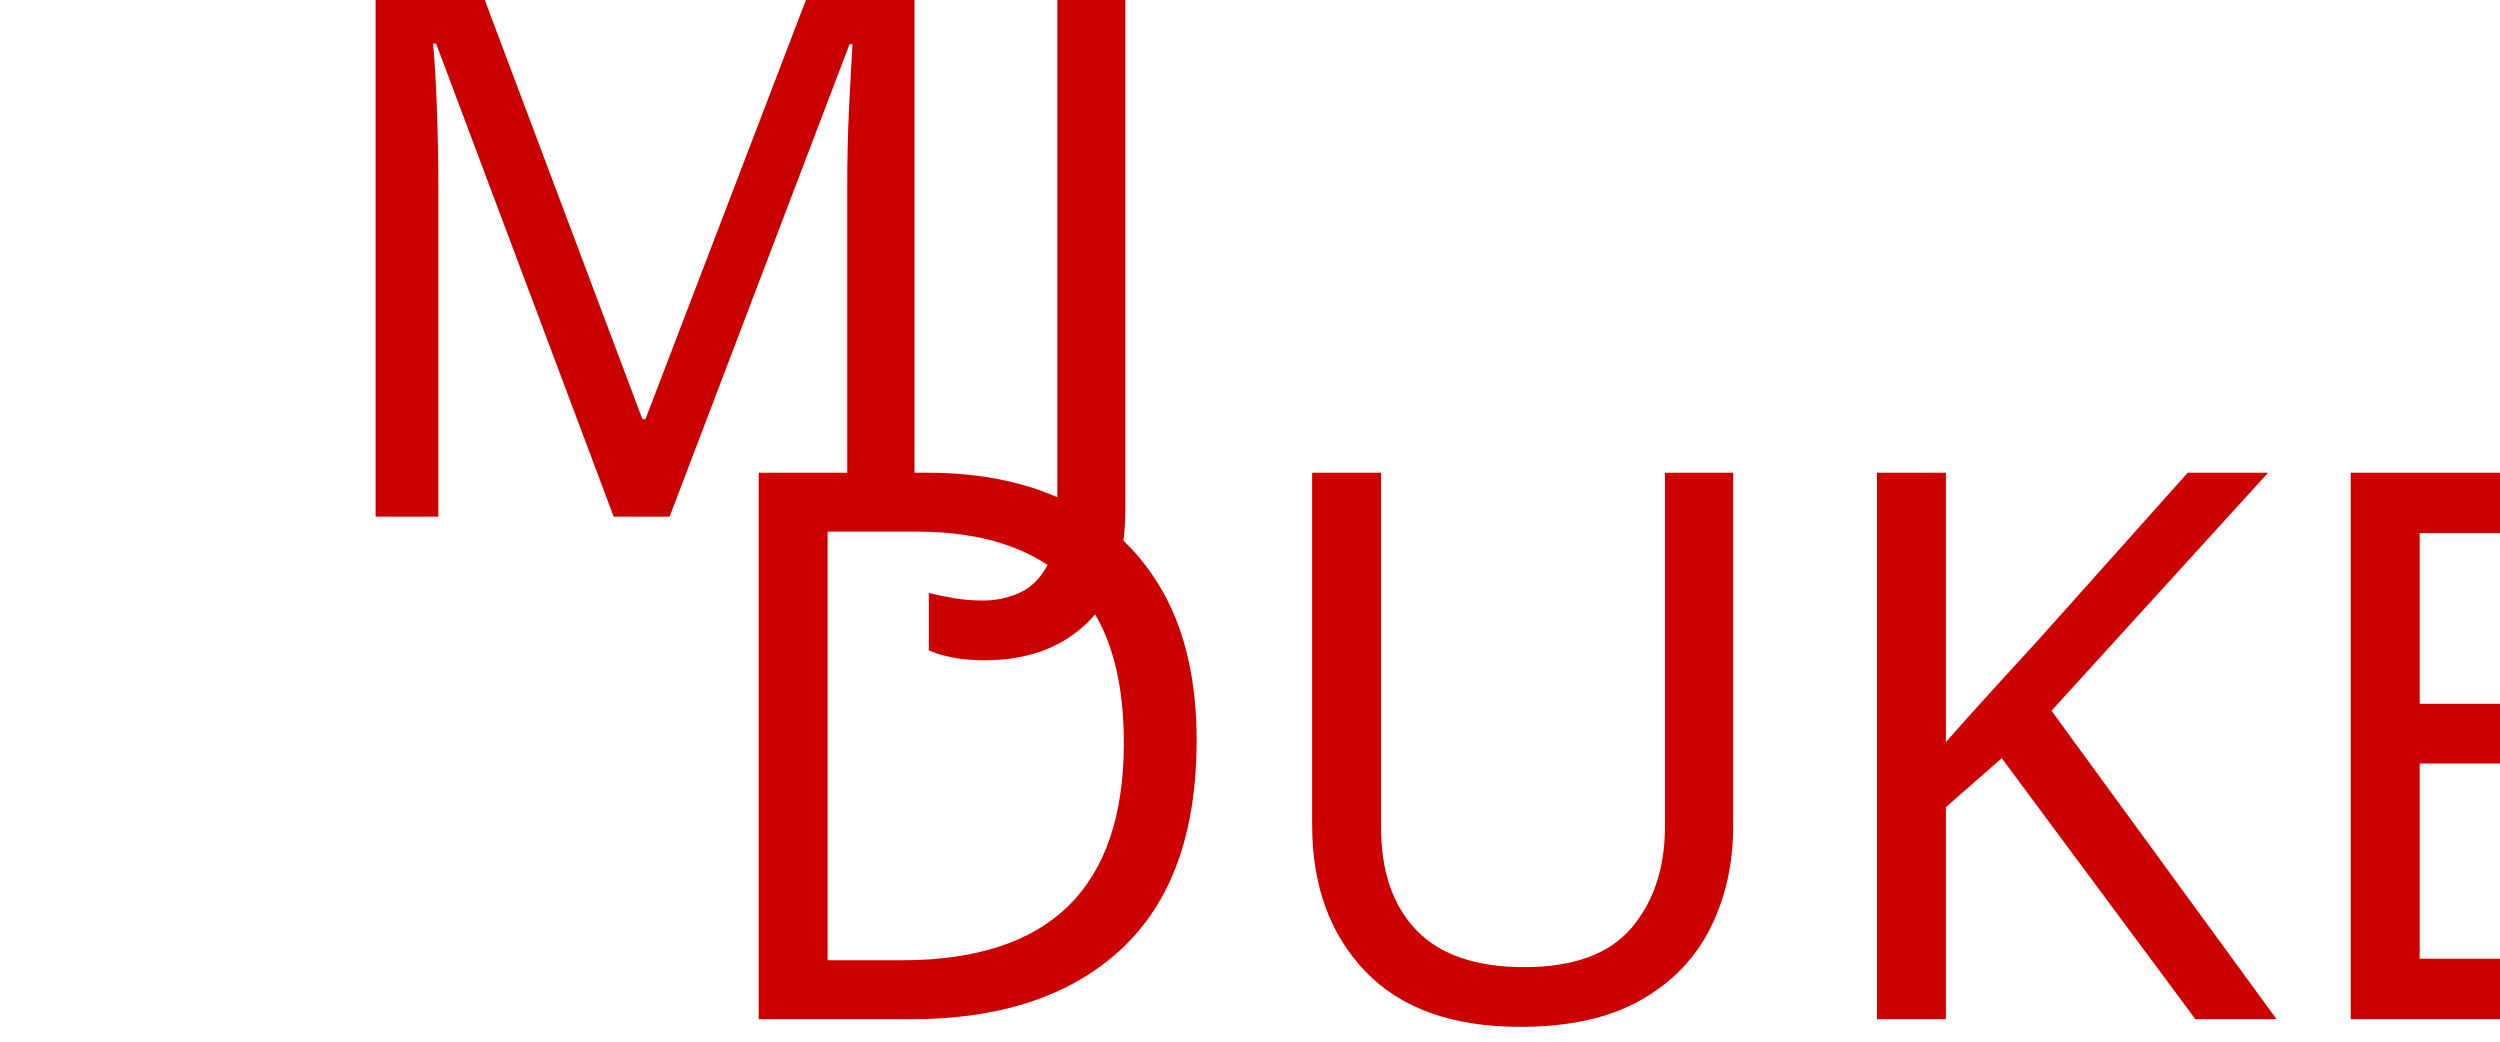
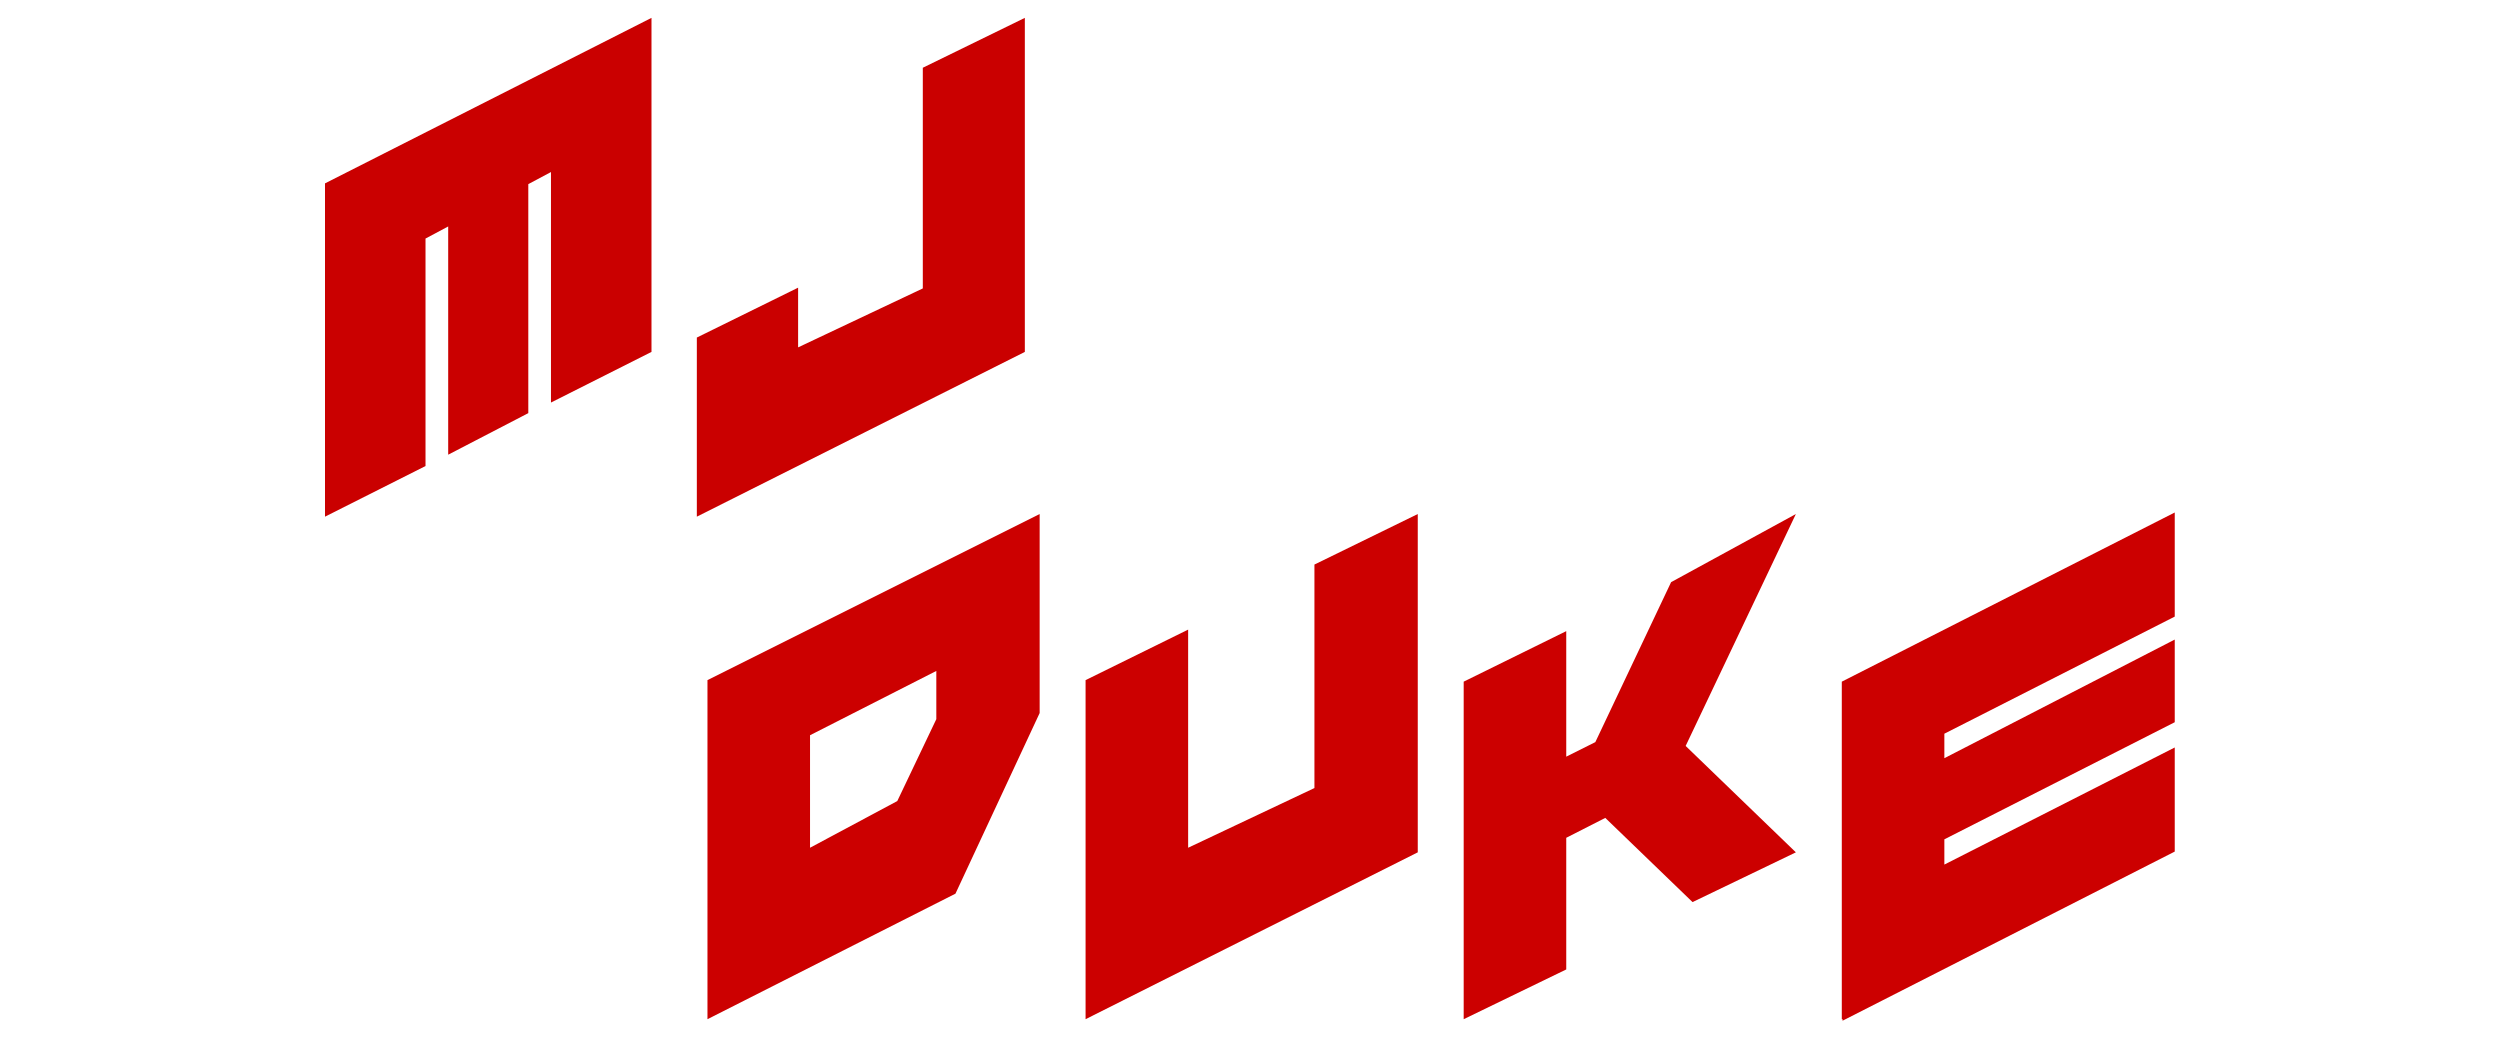
<svg xmlns="http://www.w3.org/2000/svg" width="100%" height="100%" viewBox="0 0 600 250" version="1.1" xml:space="preserve" style="fill-rule:evenodd;clip-rule:evenodd;stroke-linejoin:round;stroke-miterlimit:2;">
  <g transform="matrix(0.649632,0,0,0.649632,-5.39728,-83.8821)">
-     <text x="120px" y="320px" style="font-family:'YAYUSA', 'YAY USA';font-size:279.209px;fill:rgb(202,0,0);">MJ</text>
+     <g transform="matrix(279.209,0,0,279.209,120,320)">
+       <path d="M0.163,-0.368L0.193,-0.384L0.193,-0.082L0.299,-0.137L0.299,-0.44L0.329,-0.456L0.329,-0.151L0.462,-0.218L0.462,-0.66L0.03,-0.441L0.03,0L0.163,-0.067L0.163,-0.368Z" style="fill:rgb(202,0,0);fill-rule:nonzero;" />
+     </g>
+     <g transform="matrix(279.209,0,0,279.209,257.371,320)">
+       <path d="M0.03,-0.237L0.164,-0.303L0.164,-0.224L0.329,-0.302L0.329,-0.594L0.464,-0.66L0.464,-0.218L0.03,0L0.03,-0.237Z" style="fill:rgb(202,0,0);fill-rule:nonzero;" />
+     </g>
  </g>
  <g transform="matrix(0.93988,0,0,0.93988,-23.6946,-225.333)">
-     <text x="200px" y="500px" style="font-family:'YAYUSA', 'YAY USA';font-size:195.446px;fill:rgb(204,0,0);">DUKE</text>
+     <g transform="matrix(195.446,0,0,195.446,200,500)">
+       <path d="M0.464,-0.4L0.354,-0.164L0.03,0L0.03,-0.443L0.464,-0.66L0.464,-0.4ZM0.278,-0.285L0.329,-0.392L0.329,-0.455L0.164,-0.371L0.164,-0.224L0.278,-0.285Z" style="fill:rgb(204,0,0);fill-rule:nonzero;" />
+     </g>
+     <g transform="matrix(195.446,0,0,195.446,296.551,500)">
+       <path d="M0.03,-0.443L0.164,-0.509L0.164,-0.224L0.329,-0.302L0.329,-0.594L0.464,-0.66L0.464,-0.218L0.03,0L0.03,-0.443Z" style="fill:rgb(204,0,0);fill-rule:nonzero;" />
+     </g>
+     <g transform="matrix(195.446,0,0,195.446,393.101,500)">
+       <path d="M0.464,-0.218L0.32,-0.357L0.464,-0.66L0.301,-0.571L0.202,-0.362L0.164,-0.343L0.164,-0.507L0.03,-0.441L0.03,0L0.164,-0.065L0.164,-0.237L0.215,-0.263L0.329,-0.153L0.464,-0.218Z" style="fill:rgb(204,0,0);fill-rule:nonzero;" />
+     </g>
+     <g transform="matrix(195.446,0,0,195.446,489.652,500)">
+       <path d="M0.465,-0.219L0.465,-0.355L0.164,-0.202L0.164,-0.235L0.465,-0.388L0.465,-0.496L0.164,-0.341L0.164,-0.373L0.465,-0.526L0.465,-0.662L0.03,-0.441L0.03,0L0.031,0L0.031,0.002L0.465,-0.219Z" style="fill:rgb(204,0,0);fill-rule:nonzero;" />
+     </g>
  </g>
</svg>
